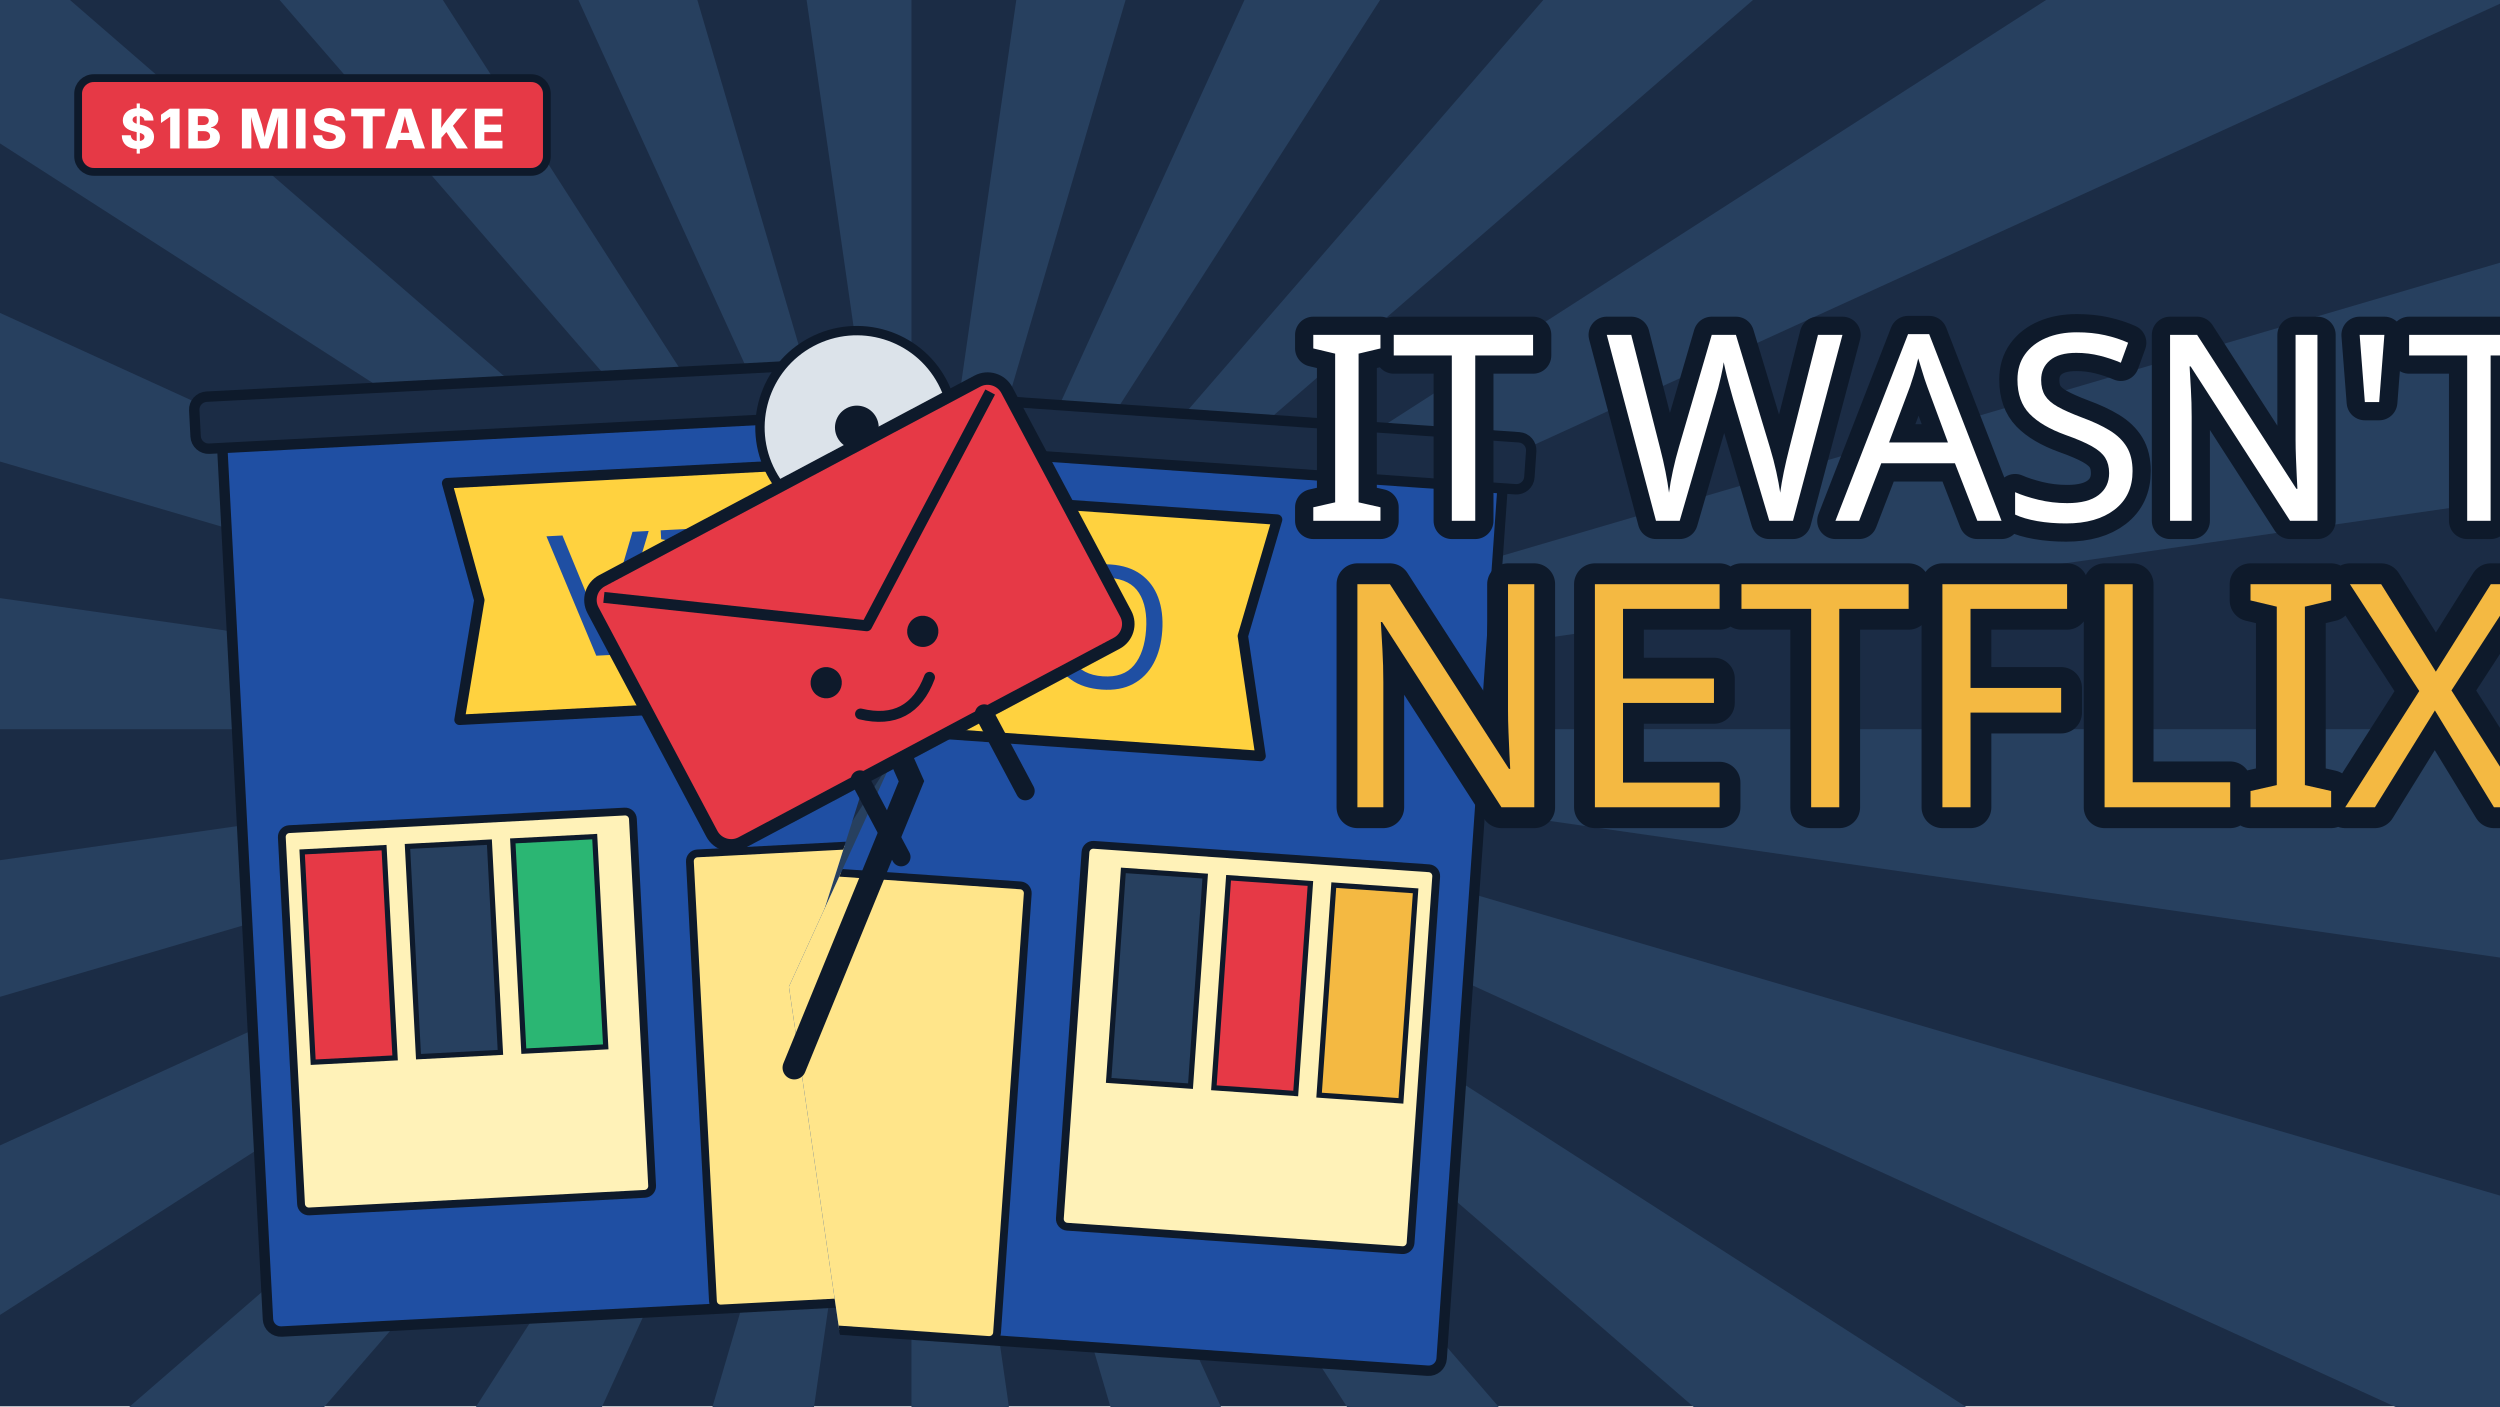
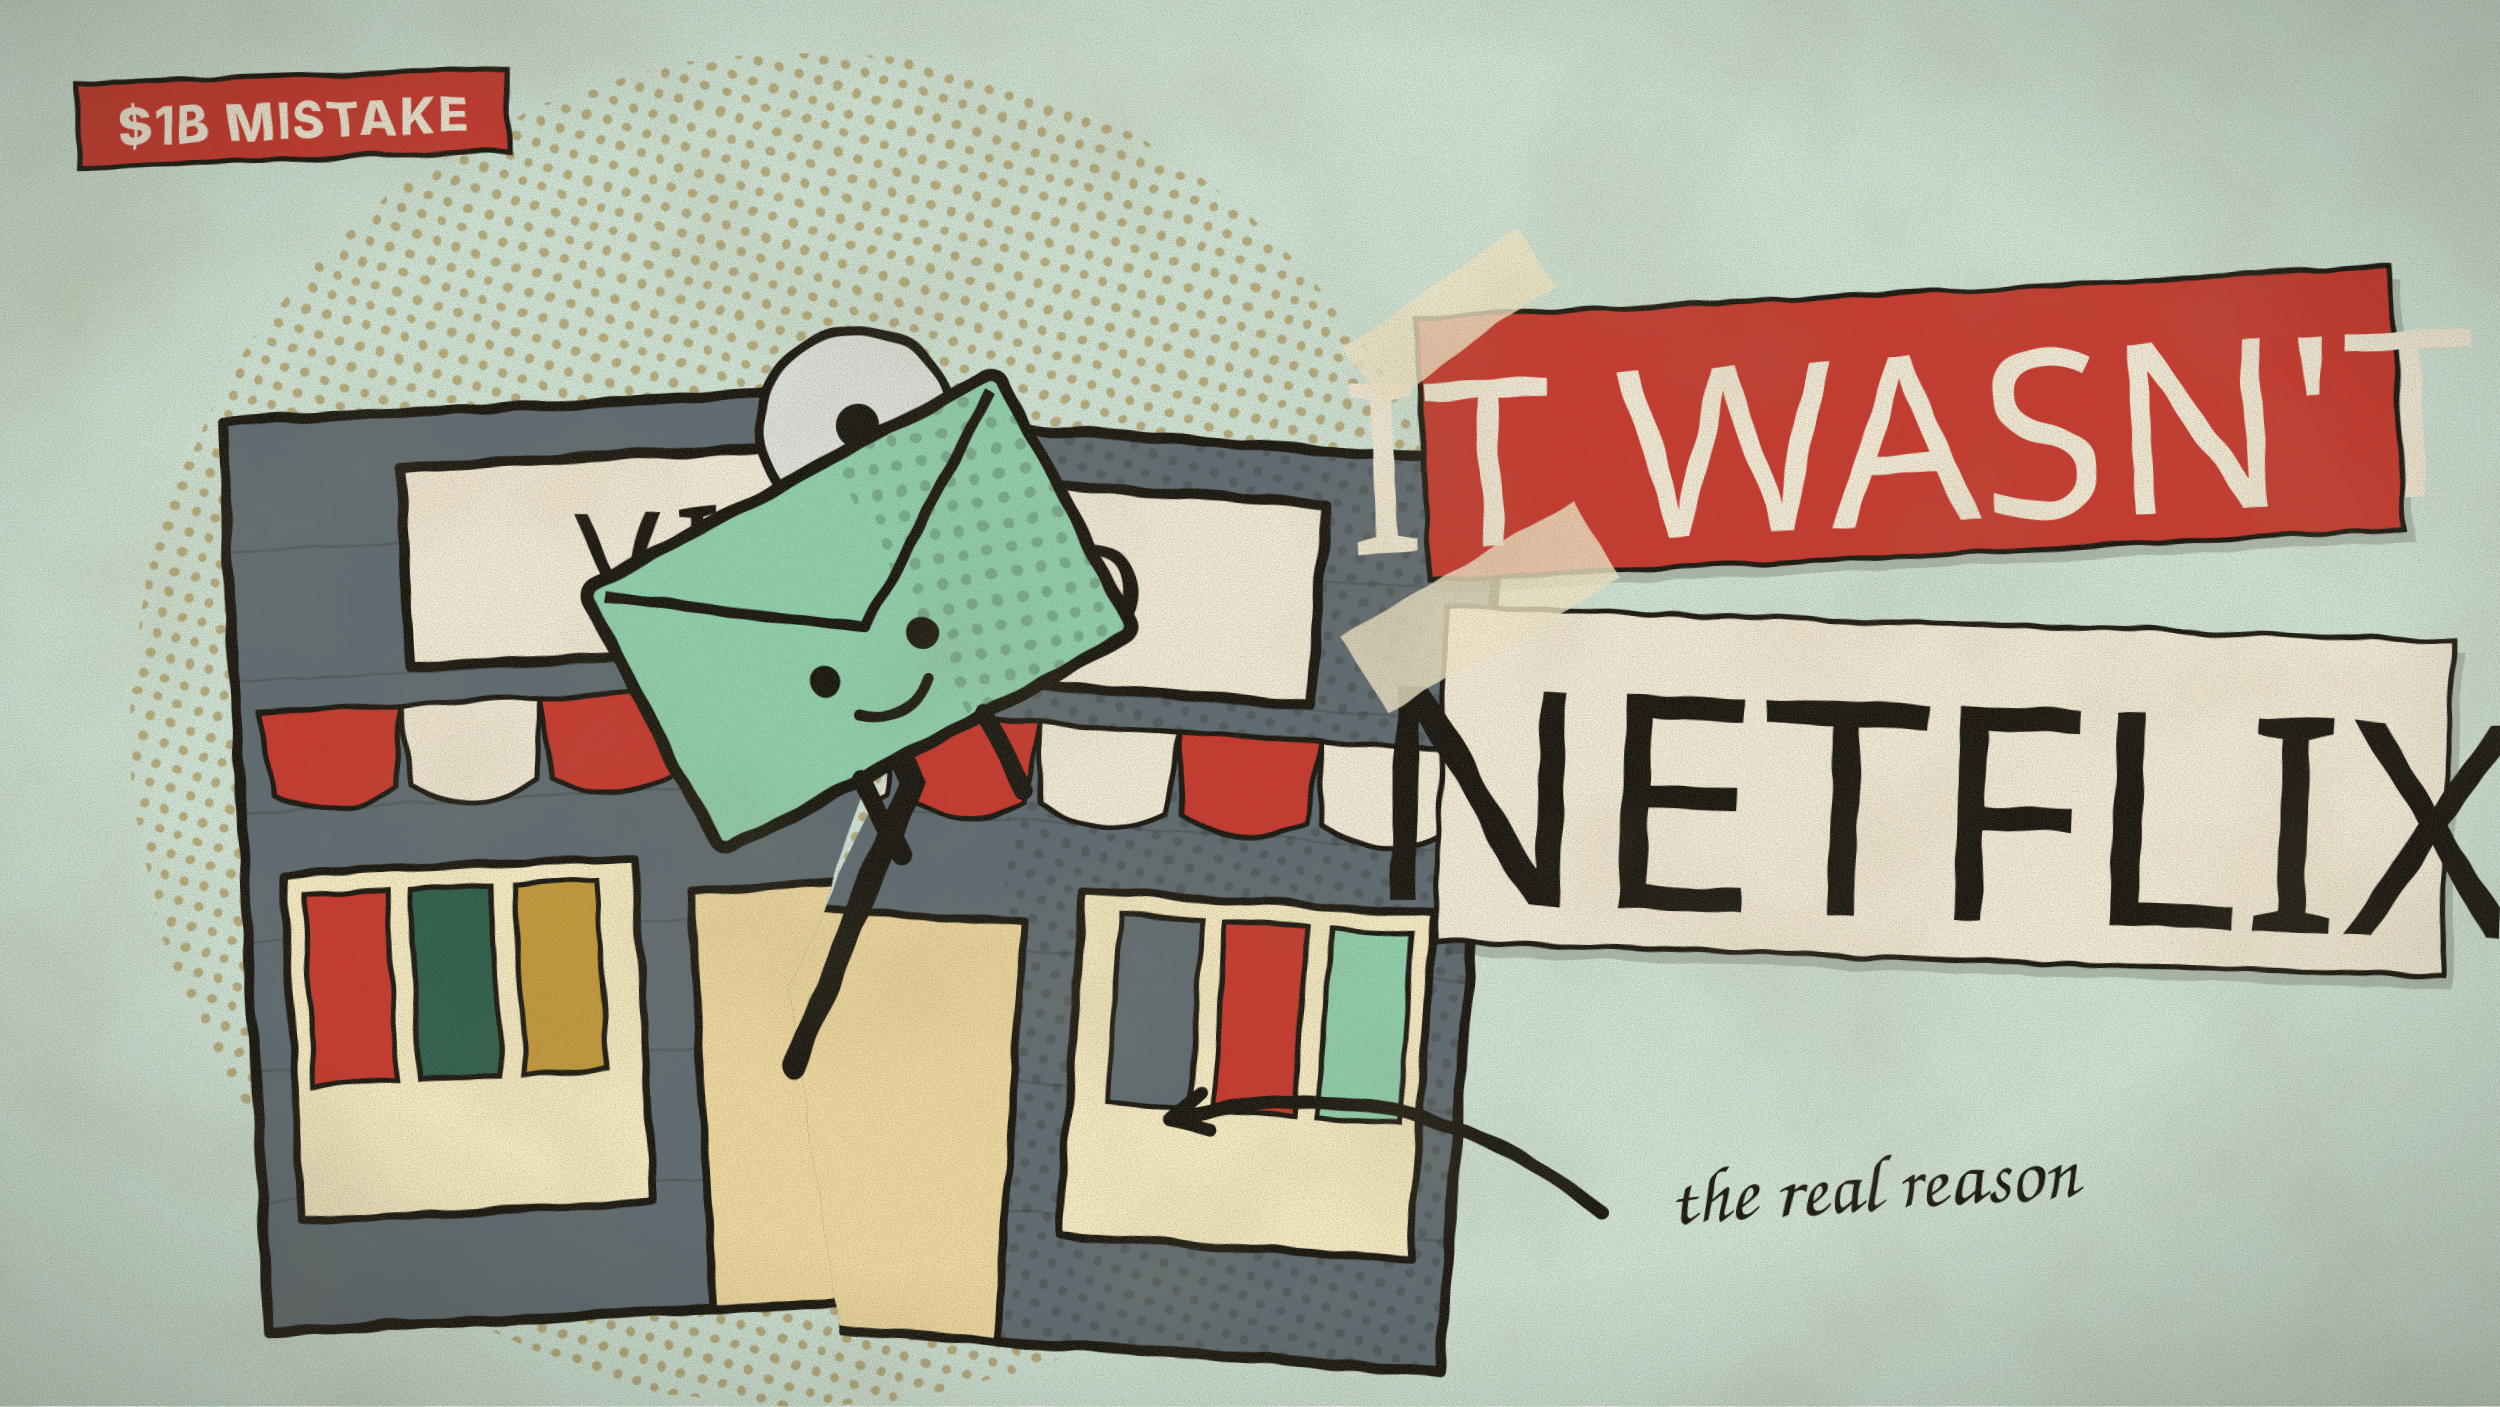
<svg xmlns="http://www.w3.org/2000/svg" viewBox="0 0 1920 1080" width="1920" height="1080">
-   <rect width="1920" height="1080" fill="#1B2C45" />
-   <path d="M 700 560 L 2700 560 L 2679.643 844.63 Z" fill="#27405F" />
-   <path d="M 700 560 L 2618.986 1123.465 L 2519.264 1390.83 Z" fill="#27405F" />
-   <path d="M 700 560 L 2382.507 1641.282 L 2211.499 1869.721 Z" fill="#27405F" />
-   <path d="M 700 560 L 2009.721 2071.499 L 1781.282 2242.507 Z" fill="#27405F" />
-   <path d="M 700 560 L 1530.83 2379.264 L 1263.465 2478.986 Z" fill="#27405F" />
-   <path d="M 700 560 L 984.63 2539.643 L 700 2560 Z" fill="#27405F" />
-   <path d="M 700 560 L 415.37 2539.643 L 136.535 2478.986 Z" fill="#27405F" />
-   <path d="M 700 560 L -130.83 2379.264 L -381.282 2242.507 Z" fill="#27405F" />
-   <path d="M 700 560 L -609.721 2071.499 L -811.499 1869.721 Z" fill="#27405F" />
-   <path d="M 700 560 L -982.507 1641.282 L -1119.264 1390.83 Z" fill="#27405F" />
-   <path d="M 700 560 L -1218.986 1123.465 L -1279.643 844.63 Z" fill="#27405F" />
-   <path d="M 700 560 L -1300 560 L -1279.643 275.37 Z" fill="#27405F" />
-   <path d="M 700 560 L -1218.986 -3.465 L -1119.264 -270.83 Z" fill="#27405F" />
-   <path d="M 700 560 L -982.507 -521.282 L -811.499 -749.721 Z" fill="#27405F" />
-   <path d="M 700 560 L -609.721 -951.499 L -381.282 -1122.507 Z" fill="#27405F" />
-   <path d="M 700 560 L -130.83 -1259.264 L 136.535 -1358.986 Z" fill="#27405F" />
-   <path d="M 700 560 L 415.37 -1419.643 L 700 -1440 Z" fill="#27405F" />
-   <path d="M 700 560 L 984.63 -1419.643 L 1263.465 -1358.986 Z" fill="#27405F" />
-   <path d="M 700 560 L 1530.83 -1259.264 L 1781.282 -1122.507 Z" fill="#27405F" />
-   <path d="M 700 560 L 2009.721 -951.499 L 2211.499 -749.721 Z" fill="#27405F" />
-   <path d="M 700 560 L 2382.507 -521.282 L 2519.264 -270.83 Z" fill="#27405F" />
-   <path d="M 700 560 L 2618.986 -3.465 L 2679.643 275.37 Z" fill="#27405F" />
-   <clipPath id="cl">
-     <path d="M 0 0 L 690 0 L 620 300 L 700 520 L 610 760 L 680 1080 L 0 1080 Z" />
-   </clipPath>
-   <clipPath id="cr">
-     <path d="M 690 0 L 1920 0 L 1920 1080 L 680 1080 L 610 760 L 700 520 L 620 300 Z" />
-   </clipPath>
-   <g transform="rotate(-3 640 700)" clip-path="url(#cl)">
-     <g transform="translate(640 1000)">
-       <g transform="translate(0 0) scale(1)">
-         <rect x="-450" y="-700" width="900" height="700" rx="10" fill="#1F4FA3" stroke="#0E1A2B" stroke-width="8" stroke-linejoin="round" stroke-linecap="round" />
-         <rect x="-470" y="-720" width="940" height="40" rx="10" fill="#1B2C45" stroke="#0E1A2B" stroke-width="8" stroke-linejoin="round" stroke-linecap="round" />
-         <path d="M -279 -644 L 279 -644 L 259 -553 L 279 -462 L -279 -462 L -259 -553 Z" fill="#FFD23F" stroke="#0E1A2B" stroke-width="8" stroke-linejoin="round" stroke-linecap="round" />
-         <text x="0" y="-505.68" font-family="Anton, 'Bebas Neue', Impact, 'Arial Narrow', sans-serif" font-size="131.04" font-weight="400" fill="#1F4FA3" text-anchor="middle" letter-spacing="4">VIDEO</text>
-         <rect x="-420" y="-385" width="270" height="294" rx="6" fill="#FFF2B8" stroke="#0E1A2B" stroke-width="6" stroke-linejoin="round" stroke-linecap="round" />
-         <rect x="150" y="-385" width="270" height="294" rx="6" fill="#FFF2B8" stroke="#0E1A2B" stroke-width="6" stroke-linejoin="round" stroke-linecap="round" />
-         <rect x="-405" y="-367" width="63" height="161.7" fill="#E63946" stroke="#0E1A2B" stroke-width="4" />
-         <rect x="342" y="-367" width="63" height="161.7" fill="#F4B942" stroke="#0E1A2B" stroke-width="4" />
-         <rect x="-324" y="-367" width="63" height="161.7" fill="#27405F" stroke="#0E1A2B" stroke-width="4" />
-         <rect x="261" y="-367" width="63" height="161.7" fill="#E63946" stroke="#0E1A2B" stroke-width="4" />
-         <rect x="-243" y="-367" width="63" height="161.7" fill="#2BB673" stroke="#0E1A2B" stroke-width="4" />
-         <rect x="180" y="-367" width="63" height="161.7" fill="#27405F" stroke="#0E1A2B" stroke-width="4" />
-         <rect x="-108" y="-350" width="216" height="350" rx="6" fill="#FFE58A" stroke="#0E1A2B" stroke-width="6" stroke-linejoin="round" stroke-linecap="round" />
-       </g>
-     </g>
-   </g>
-   <g transform="rotate(4 640 700)" clip-path="url(#cr)">
-     <g transform="translate(40 20)">
+   <defs>
+     <filter id="rg8" x="-5%" y="-5%" width="110%" height="110%">
+       <feTurbulence type="fractalNoise" baseFrequency="0.022" numOctaves="2" seed="4" result="n" />
+       <feDisplacementMap in="SourceGraphic" in2="n" scale="7" xChannelSelector="R" yChannelSelector="G" />
+     </filter>
+     <filter id="rt8" x="-5%" y="-10%" width="110%" height="120%">
+       <feTurbulence type="fractalNoise" baseFrequency="0.03" numOctaves="2" seed="15" result="n" />
+       <feDisplacementMap in="SourceGraphic" in2="n" scale="2.8" xChannelSelector="R" yChannelSelector="G" />
+     </filter>
+     <filter id="gr8" x="0" y="0" width="100%" height="100%">
+       <feTurbulence type="fractalNoise" baseFrequency="0.85" numOctaves="2" seed="7" stitchTiles="stitch" />
+       <feColorMatrix type="matrix" values="0 0 0 0 0.2  0 0 0 0 0.17  0 0 0 0 0.1  0 0 0 0.9 -0.28" />
+     </filter>
+     <filter id="bl8" x="0" y="0" width="100%" height="100%">
+       <feTurbulence type="fractalNoise" baseFrequency="0.006" numOctaves="3" seed="3" />
+       <feColorMatrix type="matrix" values="0 0 0 0 0.3  0 0 0 0 0.24  0 0 0 0 0.12  0 0 0 1.4 -0.62" />
+     </filter>
+     <radialGradient id="vg8" cx="50%" cy="48%" r="75%">
+       <stop offset="60%" stop-color="#17150F" stop-opacity="0" />
+       <stop offset="100%" stop-color="#17150F" stop-opacity="0.26" />
+     </radialGradient>
+     <pattern id="di8" width="16" height="16" patternUnits="userSpaceOnUse" patternTransform="rotate(18)">
+       <circle cx="8" cy="8" r="3.6" fill="#17150F" opacity="0.2" />
+     </pattern>
+     <pattern id="db8" width="16" height="16" patternUnits="userSpaceOnUse" patternTransform="rotate(18)">
+       <circle cx="8" cy="8" r="3.6" fill="#9C7526" opacity="0.5" />
+     </pattern>
+     <pattern id="dr8" width="16" height="16" patternUnits="userSpaceOnUse" patternTransform="rotate(18)">
+       <circle cx="8" cy="8" r="3.6" fill="#C8372D" opacity="0.45" />
+     </pattern>
+     <pattern id="dc8" width="16" height="16" patternUnits="userSpaceOnUse" patternTransform="rotate(18)">
+       <circle cx="8" cy="8" r="3.6" fill="#F2EAD7" opacity="0.14" />
+     </pattern>
+   </defs>
+   <rect width="1920" height="1080" fill="#CFE3D6" />
+   <g filter="url(#rg8)">
+     <rect x="-300" y="-300" width="3200" height="2600" fill="#CFE3D6" />
+     <circle cx="620" cy="560" r="520" fill="url(#db8)" />
+     <clipPath id="k8l">
+       <path d="M 0 0 L 690 0 L 620 300 L 700 520 L 610 760 L 680 1080 L 0 1080 Z" />
+     </clipPath>
+     <clipPath id="k8r">
+       <path d="M 690 0 L 1920 0 L 1920 1080 L 680 1080 L 610 760 L 700 520 L 620 300 Z" />
+     </clipPath>
+     <g transform="rotate(-3 640 700)" clip-path="url(#k8l)">
      <g transform="translate(640 1000)">
        <g transform="translate(0 0) scale(1)">
-           <rect x="-450" y="-700" width="900" height="700" rx="10" fill="#1F4FA3" stroke="#0E1A2B" stroke-width="8" stroke-linejoin="round" stroke-linecap="round" />
-           <rect x="-470" y="-720" width="940" height="40" rx="10" fill="#1B2C45" stroke="#0E1A2B" stroke-width="8" stroke-linejoin="round" stroke-linecap="round" />
-           <path d="M -279 -644 L 279 -644 L 259 -553 L 279 -462 L -279 -462 L -259 -553 Z" fill="#FFD23F" stroke="#0E1A2B" stroke-width="8" stroke-linejoin="round" stroke-linecap="round" />
-           <text x="0" y="-505.68" font-family="Anton, 'Bebas Neue', Impact, 'Arial Narrow', sans-serif" font-size="131.04" font-weight="400" fill="#1F4FA3" text-anchor="middle" letter-spacing="4">VIDEO</text>
-           <rect x="-420" y="-385" width="270" height="294" rx="6" fill="#FFF2B8" stroke="#0E1A2B" stroke-width="6" stroke-linejoin="round" stroke-linecap="round" />
-           <rect x="150" y="-385" width="270" height="294" rx="6" fill="#FFF2B8" stroke="#0E1A2B" stroke-width="6" stroke-linejoin="round" stroke-linecap="round" />
-           <rect x="-405" y="-367" width="63" height="161.7" fill="#E63946" stroke="#0E1A2B" stroke-width="4" />
-           <rect x="342" y="-367" width="63" height="161.7" fill="#F4B942" stroke="#0E1A2B" stroke-width="4" />
-           <rect x="-324" y="-367" width="63" height="161.7" fill="#27405F" stroke="#0E1A2B" stroke-width="4" />
-           <rect x="261" y="-367" width="63" height="161.7" fill="#E63946" stroke="#0E1A2B" stroke-width="4" />
-           <rect x="-243" y="-367" width="63" height="161.7" fill="#2BB673" stroke="#0E1A2B" stroke-width="4" />
-           <rect x="180" y="-367" width="63" height="161.7" fill="#27405F" stroke="#0E1A2B" stroke-width="4" />
-           <rect x="-108" y="-350" width="216" height="350" rx="6" fill="#FFE58A" stroke="#0E1A2B" stroke-width="6" stroke-linejoin="round" stroke-linecap="round" />
+           <rect x="-450" y="-700" width="900" height="700" fill="#5E6B73" stroke="#17150F" stroke-width="8" stroke-linejoin="round" stroke-linecap="round" />
+           <path d="M -450 -600 L 450 -600" stroke="#17150F" stroke-width="2" opacity="0.18" />
+           <path d="M -450 -500 L 450 -500" stroke="#17150F" stroke-width="2" opacity="0.18" />
+           <path d="M -450 -400 L 450 -400" stroke="#17150F" stroke-width="2" opacity="0.18" />
+           <path d="M -450 -300 L 450 -300" stroke="#17150F" stroke-width="2" opacity="0.18" />
+           <path d="M -450 -200 L 450 -200" stroke="#17150F" stroke-width="2" opacity="0.18" />
+           <path d="M -450 -100 L 450 -100" stroke="#17150F" stroke-width="2" opacity="0.18" />
+           <rect x="90" y="-700" width="360" height="700" fill="url(#di8)" />
+           <rect x="-315" y="-658" width="630" height="154" fill="#F2EAD7" stroke="#17150F" stroke-width="8" stroke-linejoin="round" stroke-linecap="round" />
+           <text x="0" y="-537.88" font-family="Anton, 'Bebas Neue', Impact, 'Arial Narrow', sans-serif" font-size="107.8" font-weight="400" fill="#17150F" text-anchor="middle" letter-spacing="10">VIDEO</text>
+           <path d="M -432 -476 L -324 -476 L -330 -413 Q -378 -385 -426 -413 Z" fill="#C8372D" stroke="#17150F" stroke-width="4" />
+           <path d="M -324 -476 L -216 -476 L -222 -413 Q -270 -385 -318 -413 Z" fill="#F2EAD7" stroke="#17150F" stroke-width="4" />
+           <path d="M -216 -476 L -108 -476 L -114 -413 Q -162 -385 -210 -413 Z" fill="#C8372D" stroke="#17150F" stroke-width="4" />
+           <path d="M -108 -476 L 0 -476 L -6 -413 Q -54 -385 -102 -413 Z" fill="#F2EAD7" stroke="#17150F" stroke-width="4" />
+           <path d="M 0 -476 L 108 -476 L 102 -413 Q 54 -385 6 -413 Z" fill="#C8372D" stroke="#17150F" stroke-width="4" />
+           <path d="M 108 -476 L 216 -476 L 210 -413 Q 162 -385 114 -413 Z" fill="#F2EAD7" stroke="#17150F" stroke-width="4" />
+           <path d="M 216 -476 L 324 -476 L 318 -413 Q 270 -385 222 -413 Z" fill="#C8372D" stroke="#17150F" stroke-width="4" />
+           <path d="M 324 -476 L 432 -476 L 426 -413 Q 378 -385 330 -413 Z" fill="#F2EAD7" stroke="#17150F" stroke-width="4" />
+           <rect x="-420" y="-350" width="270" height="266" fill="#F6EBC4" stroke="#17150F" stroke-width="6" stroke-linejoin="round" stroke-linecap="round" />
+           <rect x="150" y="-350" width="270" height="266" fill="#F6EBC4" stroke="#17150F" stroke-width="6" stroke-linejoin="round" stroke-linecap="round" />
+           <rect x="-405" y="-334" width="63" height="146.3" fill="#C8372D" stroke="#17150F" stroke-width="4" />
+           <rect x="342" y="-334" width="63" height="146.3" fill="#8FD1AE" stroke="#17150F" stroke-width="4" />
+           <rect x="-324" y="-334" width="63" height="146.3" fill="#2B5E4B" stroke="#17150F" stroke-width="4" />
+           <rect x="261" y="-334" width="63" height="146.3" fill="#C8372D" stroke="#17150F" stroke-width="4" />
+           <rect x="-243" y="-334" width="63" height="146.3" fill="#C49A3A" stroke="#17150F" stroke-width="4" />
+           <rect x="180" y="-334" width="63" height="146.3" fill="#5E6B73" stroke="#17150F" stroke-width="4" />
+           <rect x="-108" y="-322" width="216" height="322" fill="#EFD9A0" stroke="#17150F" stroke-width="6" stroke-linejoin="round" stroke-linecap="round" />
        </g>
      </g>
    </g>
+     <g transform="rotate(4 640 700)" clip-path="url(#k8r)">
+       <g transform="translate(40 20)">
+         <g transform="translate(640 1000)">
+           <g transform="translate(0 0) scale(1)">
+             <rect x="-450" y="-700" width="900" height="700" fill="#5E6B73" stroke="#17150F" stroke-width="8" stroke-linejoin="round" stroke-linecap="round" />
+             <path d="M -450 -600 L 450 -600" stroke="#17150F" stroke-width="2" opacity="0.18" />
+             <path d="M -450 -500 L 450 -500" stroke="#17150F" stroke-width="2" opacity="0.18" />
+             <path d="M -450 -400 L 450 -400" stroke="#17150F" stroke-width="2" opacity="0.18" />
+             <path d="M -450 -300 L 450 -300" stroke="#17150F" stroke-width="2" opacity="0.18" />
+             <path d="M -450 -200 L 450 -200" stroke="#17150F" stroke-width="2" opacity="0.18" />
+             <path d="M -450 -100 L 450 -100" stroke="#17150F" stroke-width="2" opacity="0.18" />
+             <rect x="90" y="-700" width="360" height="700" fill="url(#di8)" />
+             <rect x="-315" y="-658" width="630" height="154" fill="#F2EAD7" stroke="#17150F" stroke-width="8" stroke-linejoin="round" stroke-linecap="round" />
+             <text x="0" y="-537.88" font-family="Anton, 'Bebas Neue', Impact, 'Arial Narrow', sans-serif" font-size="107.8" font-weight="400" fill="#17150F" text-anchor="middle" letter-spacing="10">VIDEO</text>
+             <path d="M -432 -476 L -324 -476 L -330 -413 Q -378 -385 -426 -413 Z" fill="#C8372D" stroke="#17150F" stroke-width="4" />
+             <path d="M -324 -476 L -216 -476 L -222 -413 Q -270 -385 -318 -413 Z" fill="#F2EAD7" stroke="#17150F" stroke-width="4" />
+             <path d="M -216 -476 L -108 -476 L -114 -413 Q -162 -385 -210 -413 Z" fill="#C8372D" stroke="#17150F" stroke-width="4" />
+             <path d="M -108 -476 L 0 -476 L -6 -413 Q -54 -385 -102 -413 Z" fill="#F2EAD7" stroke="#17150F" stroke-width="4" />
+             <path d="M 0 -476 L 108 -476 L 102 -413 Q 54 -385 6 -413 Z" fill="#C8372D" stroke="#17150F" stroke-width="4" />
+             <path d="M 108 -476 L 216 -476 L 210 -413 Q 162 -385 114 -413 Z" fill="#F2EAD7" stroke="#17150F" stroke-width="4" />
+             <path d="M 216 -476 L 324 -476 L 318 -413 Q 270 -385 222 -413 Z" fill="#C8372D" stroke="#17150F" stroke-width="4" />
+             <path d="M 324 -476 L 432 -476 L 426 -413 Q 378 -385 330 -413 Z" fill="#F2EAD7" stroke="#17150F" stroke-width="4" />
+             <rect x="-420" y="-350" width="270" height="266" fill="#F6EBC4" stroke="#17150F" stroke-width="6" stroke-linejoin="round" stroke-linecap="round" />
+             <rect x="150" y="-350" width="270" height="266" fill="#F6EBC4" stroke="#17150F" stroke-width="6" stroke-linejoin="round" stroke-linecap="round" />
+             <rect x="-405" y="-334" width="63" height="146.3" fill="#C8372D" stroke="#17150F" stroke-width="4" />
+             <rect x="342" y="-334" width="63" height="146.3" fill="#8FD1AE" stroke="#17150F" stroke-width="4" />
+             <rect x="-324" y="-334" width="63" height="146.3" fill="#2B5E4B" stroke="#17150F" stroke-width="4" />
+             <rect x="261" y="-334" width="63" height="146.3" fill="#C8372D" stroke="#17150F" stroke-width="4" />
+             <rect x="-243" y="-334" width="63" height="146.3" fill="#C49A3A" stroke="#17150F" stroke-width="4" />
+             <rect x="180" y="-334" width="63" height="146.3" fill="#5E6B73" stroke="#17150F" stroke-width="4" />
+             <rect x="-108" y="-322" width="216" height="322" fill="#EFD9A0" stroke="#17150F" stroke-width="6" stroke-linejoin="round" stroke-linecap="round" />
+           </g>
+         </g>
+       </g>
+     </g>
+     <path d="M 690 280 L 620 420 L 700 600 L 610 820" fill="none" stroke="#17150F" stroke-width="18" stroke-linecap="round" />
+     <g transform="translate(660 470) rotate(-28) scale(1.2)">
+       <g>
+         <circle cx="54" cy="-105" r="62" fill="#DDE2DE" stroke="#17150F" stroke-width="6" />
+         <circle cx="54" cy="-105" r="14" fill="#17150F" />
+       </g>
+       <rect x="-150" y="-95" width="300" height="190" rx="8" fill="#8FD1AE" stroke="#17150F" stroke-width="8" stroke-linejoin="round" stroke-linecap="round" />
+       <rect x="30" y="-95" width="120" height="190" fill="url(#di8)" />
+       <path d="M -140 -85 L 0 10 L 140 -85" fill="none" stroke="#17150F" stroke-width="7" stroke-linejoin="round" />
+       <circle cx="-40" cy="30" r="10" fill="#17150F" />
+       <circle cx="30" cy="30" r="10" fill="#17150F" />
+       <path d="M -30 58 Q -5 80 20 58" fill="none" stroke="#17150F" stroke-width="7" stroke-linecap="round" />
+       <path d="M -50 95 l 0 56" stroke="#17150F" stroke-width="12" stroke-linecap="round" />
+       <path d="M 40 95 l 4.1637991171010006e-15 56" stroke="#17150F" stroke-width="12" stroke-linecap="round" />
+     </g>
+     <g transform="translate(1470 390) rotate(-3)">
+       <rect x="-366.5" y="-155.312" width="749" height="201.6" fill="#17150F" opacity="0.2" />
+       <rect x="-374.5" y="-165.312" width="749" height="201.6" fill="#C8372D" stroke="#17150F" stroke-width="4" />
+       <text x="0" y="12.6" font-family="Anton, 'Bebas Neue', Impact, 'Arial Narrow', sans-serif" font-size="180" font-weight="400" fill="#F2EAD7" text-anchor="middle" letter-spacing="1">IT WASN'T</text>
+       <rect x="-81" y="-27" width="162" height="54" fill="#F4EACB" opacity="0.8" transform="translate(-348.5 -165.312) rotate(-32)" />
+     </g>
+     <g transform="translate(1490 690) rotate(2)">
+       <rect x="-378.75" y="-201.232" width="773.5" height="257.6" fill="#17150F" opacity="0.2" />
+       <rect x="-386.75" y="-211.232" width="773.5" height="257.6" fill="#F2EAD7" stroke="#17150F" stroke-width="4" />
+       <text x="0" y="16.1" font-family="Anton, 'Bebas Neue', Impact, 'Arial Narrow', sans-serif" font-size="230" font-weight="400" fill="#17150F" text-anchor="middle" letter-spacing="1">NETFLIX</text>
+       <rect x="-103.5" y="-34.5" width="207" height="69" fill="#F4EACB" opacity="0.8" transform="translate(-360.75 -211.232) rotate(-32)" />
+     </g>
+     <g transform="translate(1440 930) rotate(-4)">
+       <text x="0" y="0" font-family="'Permanent Marker', 'Comic Sans MS', cursive" font-size="62" font-weight="400" fill="#17150F" text-anchor="middle">the real reason</text>
+     </g>
+     <path d="M 1230 930 Q 1082.5 812.5 900 860 M 921.856 839.45 L 900 860 L 929.101 867.288" fill="none" stroke="#17150F" stroke-width="10" stroke-linecap="round" stroke-linejoin="round" />
+     <g transform="translate(60 100) rotate(-2)">
+       <rect x="0" y="-36" width="330" height="64" fill="#C8372D" stroke="#17150F" stroke-width="4" />
+       <text x="165" y="12" font-family="Inter, 'Helvetica Neue', Arial, sans-serif" font-size="38" font-weight="800" fill="#F2EAD7" text-anchor="middle" letter-spacing="2">$1B MISTAKE</text>
+     </g>
  </g>
-   <path d="M 690 280 L 620 420 L 700 600 L 610 820" fill="none" stroke="#0E1A2B" stroke-width="18" stroke-linecap="round" />
-   <g transform="translate(660 470) rotate(-28) scale(1.2)">
-     <g>
-       <circle cx="54" cy="-105" r="62" fill="#DCE3EA" stroke="#0E1A2B" stroke-width="6" />
-       <circle cx="54" cy="-105" r="14" fill="#0E1A2B" />
-     </g>
-     <rect x="-150" y="-95" width="300" height="190" rx="14" fill="#E63946" stroke="#0E1A2B" stroke-width="8" stroke-linejoin="round" stroke-linecap="round" />
-     <path d="M -140 -85 L 0 10 L 140 -85" fill="none" stroke="#0E1A2B" stroke-width="7" stroke-linejoin="round" />
-     <circle cx="-40" cy="30" r="10" fill="#0E1A2B" />
-     <circle cx="30" cy="30" r="10" fill="#0E1A2B" />
-     <path d="M -30 58 Q -5 80 20 58" fill="none" stroke="#0E1A2B" stroke-width="7" stroke-linecap="round" />
-     <path d="M -50 95 l 0 56" stroke="#0E1A2B" stroke-width="12" stroke-linecap="round" />
-     <path d="M 40 95 l 4.1637991171010006e-15 56" stroke="#0E1A2B" stroke-width="12" stroke-linecap="round" />
-   </g>
-   <text x="1480" y="400" font-family="Anton, 'Bebas Neue', Impact, 'Arial Narrow', sans-serif" font-size="200" font-weight="400" fill="#FFFFFF" text-anchor="middle" stroke="#0E1A2B" stroke-width="28" stroke-linejoin="round" paint-order="stroke">IT WASN'T</text>
-   <text x="1480" y="620" font-family="Anton, 'Bebas Neue', Impact, 'Arial Narrow', sans-serif" font-size="240" font-weight="400" fill="#F4B942" text-anchor="middle" stroke="#0E1A2B" stroke-width="32" stroke-linejoin="round" paint-order="stroke">NETFLIX</text>
-   <g transform="translate(60 100)">
-     <rect x="0" y="-40" width="360" height="72" rx="12" fill="#E63946" stroke="#0E1A2B" stroke-width="6" />
-     <text x="180" y="14" font-family="Inter, 'Helvetica Neue', Arial, sans-serif" font-size="42" font-weight="800" fill="#FFFFFF" text-anchor="middle" letter-spacing="2">$1B MISTAKE</text>
-   </g>
+   <rect width="1920" height="1080" filter="url(#bl8)" opacity="0.22" />
+   <rect width="1920" height="1080" filter="url(#gr8)" opacity="0.55" />
+   <rect width="1920" height="1080" fill="url(#vg8)" />
</svg>
